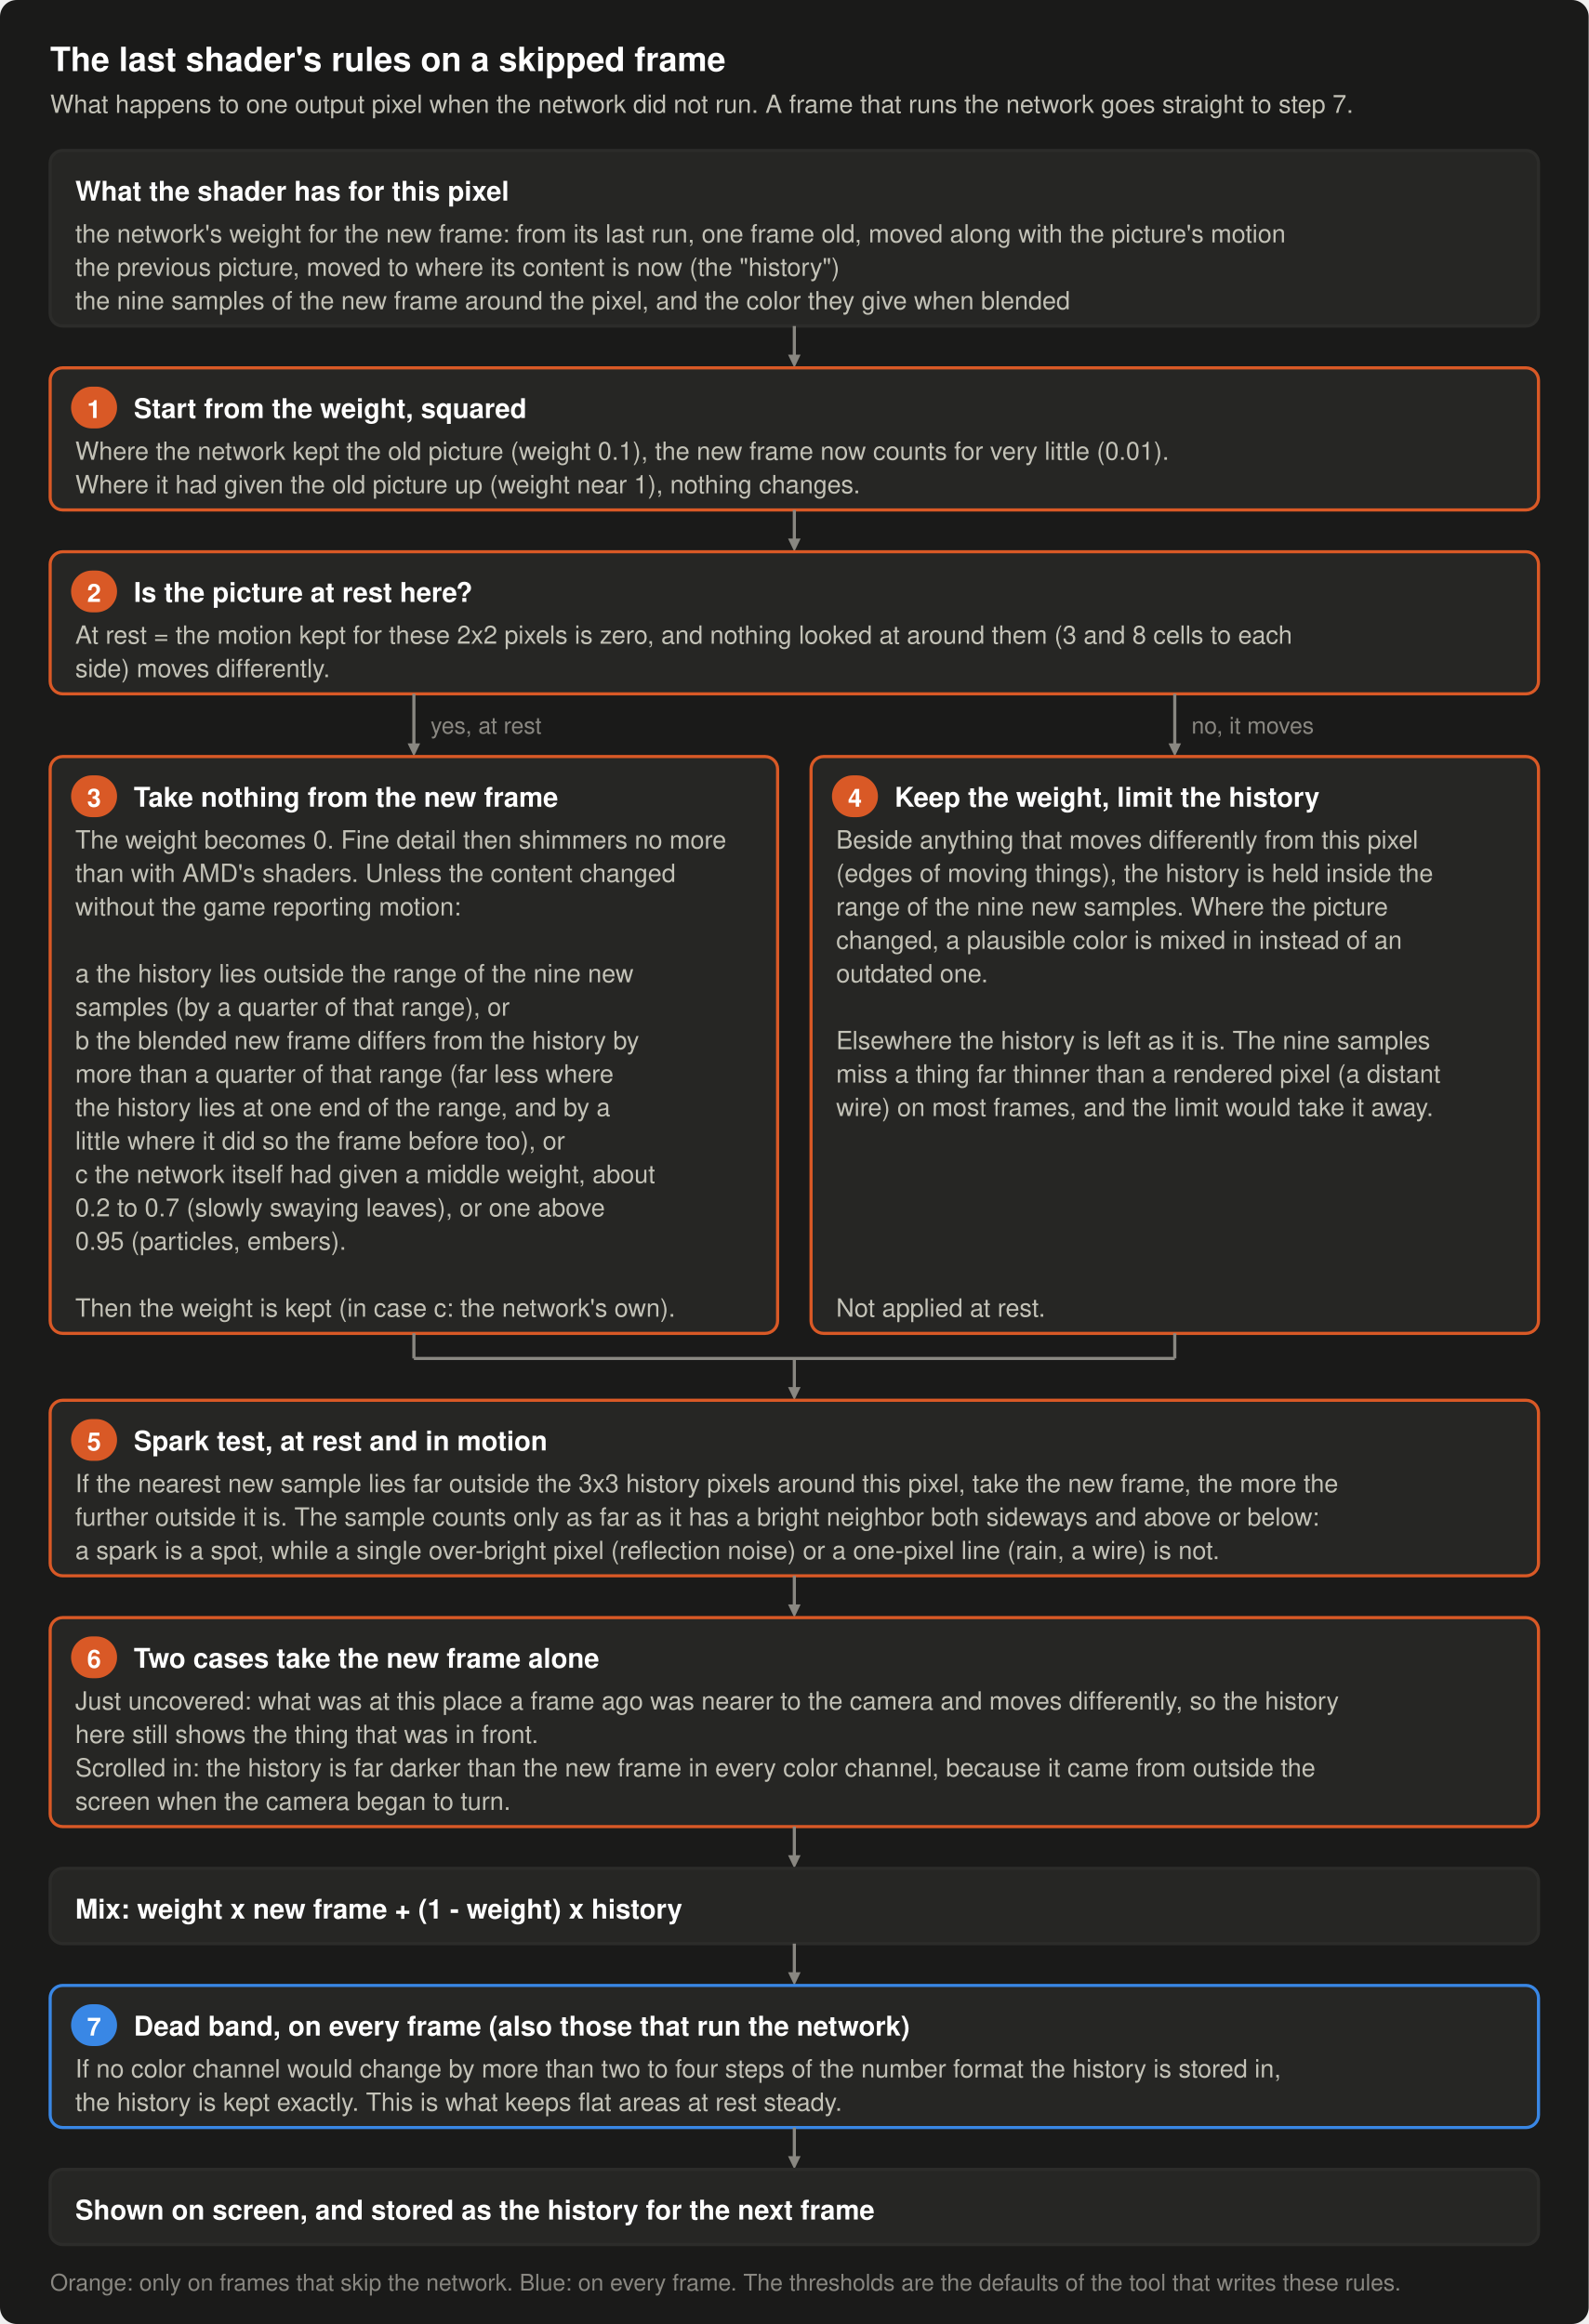
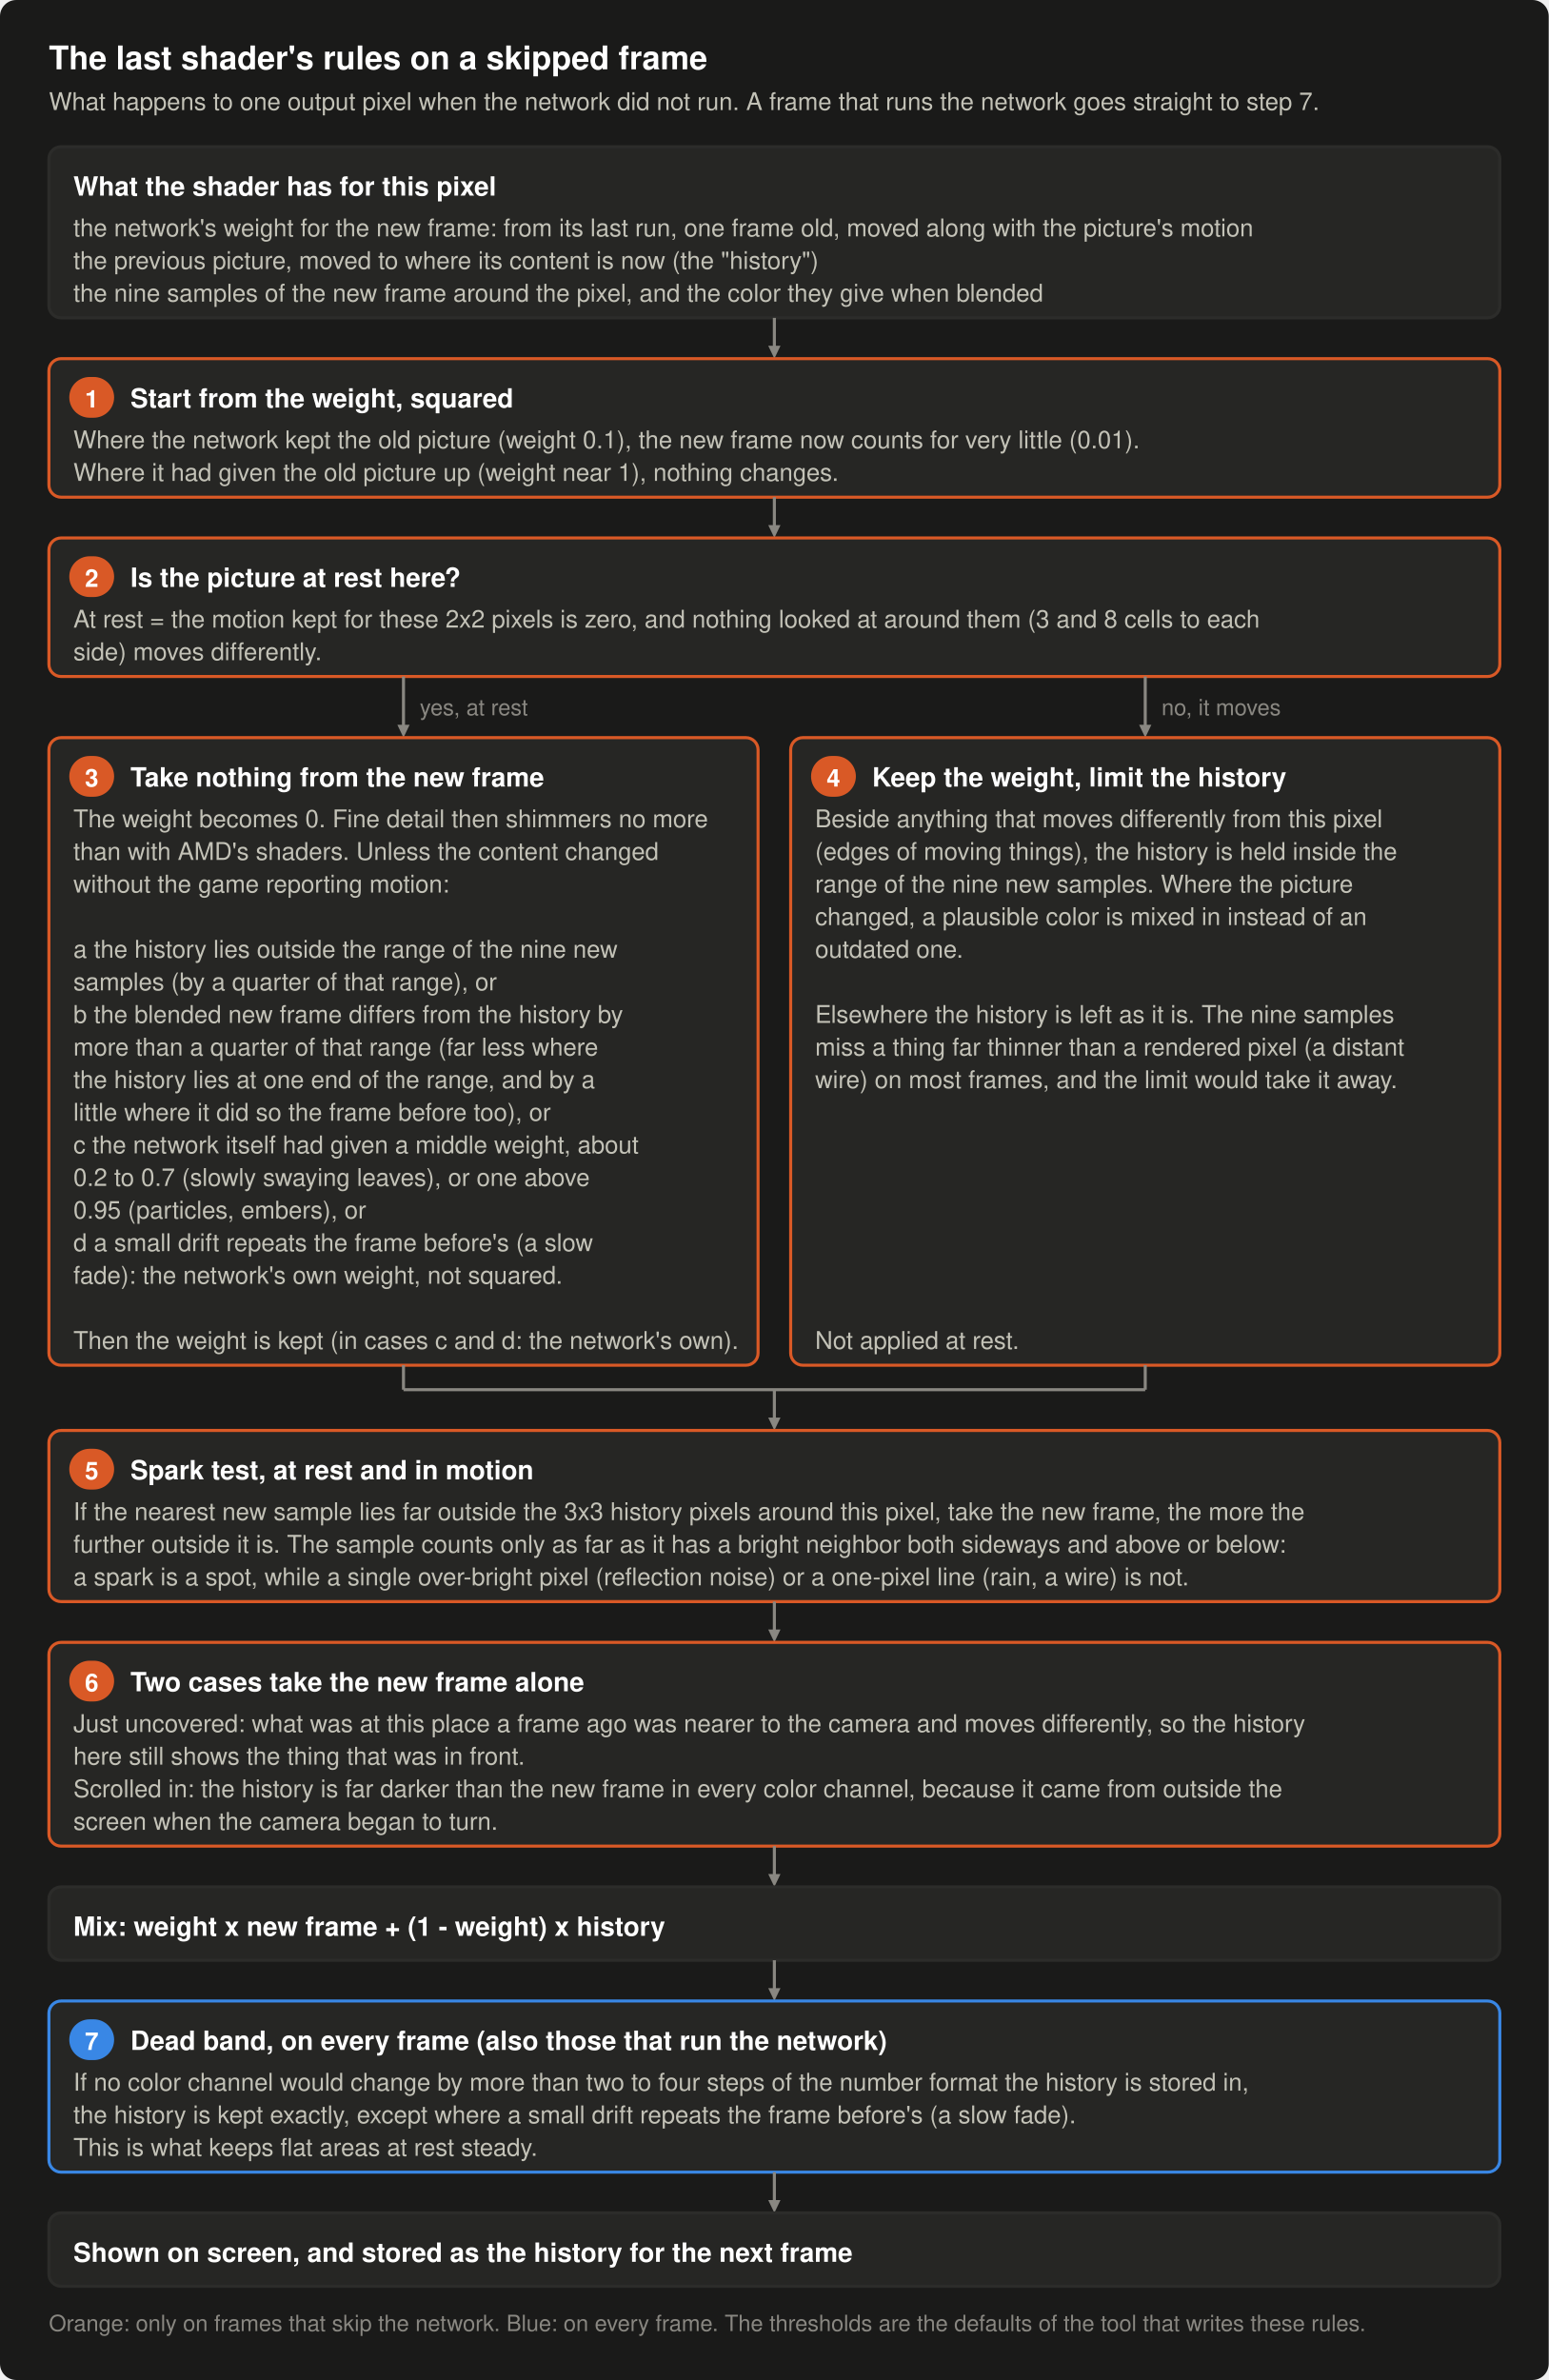
- <svg xmlns="http://www.w3.org/2000/svg" width="760" height="1112" viewBox="0 0 760 1112" role="img" aria-label="Flow chart: what the lossy DLL's last shader does with one output pixel on a frame that skips the neural network. It starts from the network's weight for the new frame, kept from the network's last run and moved along with the picture, and squares it. Then it asks whether the picture is at rest at this pixel. At rest the weight becomes zero, so nothing is taken from the new frame, unless one of three things says the content changed without the game reporting motion: the previous picture lies outside the range of the nine new samples around the pixel, the new frame differs from it by more than a quarter of that range (or by much less, where the previous picture lies at one end of that range, or by a little, where it did so in the same direction on the frame before), or the network itself had given the pixel a middle or a very high weight. In motion the weight is kept and, beside anything that moves differently from the pixel, the previous picture is limited to the range of the nine new samples. Next, at rest and in motion, a spark test: a new sample far outside the previous picture around the pixel is taken, as far as it has a bright neighbor both sideways and above or below. Two cases then take the new frame alone: a pixel that was hidden a frame ago behind something nearer that moves differently, and one whose previous picture scrolled in from outside the screen. The pixel is mixed from the new frame and the previous picture with the resulting weight. Last, on every frame, a change smaller than two to four steps of the stored number format is dropped.">
-   <rect x="0.0" y="0.0" width="760.0" height="1112.0" rx="8" fill="#1a1a19" />
+ <svg xmlns="http://www.w3.org/2000/svg" width="760" height="1168" viewBox="0 0 760 1168" role="img" aria-label="Flow chart: what the lossy DLL's last shader does with one output pixel on a frame that skips the neural network. It starts from the network's weight for the new frame, kept from the network's last run and moved along with the picture, and squares it. Then it asks whether the picture is at rest at this pixel. At rest the weight becomes zero, so nothing is taken from the new frame, unless one of three things says the content changed without the game reporting motion: the previous picture lies outside the range of the nine new samples around the pixel, the new frame differs from it by more than a quarter of that range (or by much less, where the previous picture lies at one end of that range, or by a little, where it did so in the same direction on the frame before), or the green channel drifts by a small amount in the same direction as on the frame before (a slow fade: then the network's own weight, not squared), or the network itself had given the pixel a middle or a very high weight. In motion the weight is kept and, beside anything that moves differently from the pixel, the previous picture is limited to the range of the nine new samples. Next, at rest and in motion, a spark test: a new sample far outside the previous picture around the pixel is taken, as far as it has a bright neighbor both sideways and above or below. Two cases then take the new frame alone: a pixel that was hidden a frame ago behind something nearer that moves differently, and one whose previous picture scrolled in from outside the screen. The pixel is mixed from the new frame and the previous picture with the resulting weight. Last, on every frame, a change smaller than two to four steps of the stored number format is dropped, except where a small drift repeats the frame before's (a slow fade).">
+   <rect x="0.0" y="0.0" width="760.0" height="1168.0" rx="8" fill="#1a1a19" />
  <text x="24.0" y="34.0" font-family="-apple-system, 'Segoe UI', Helvetica, Arial, sans-serif" font-size="16" font-weight="600" text-anchor="start" fill="#ffffff">The last shader's rules on a skipped frame</text>
  <text x="24.0" y="54.0" font-family="-apple-system, 'Segoe UI', Helvetica, Arial, sans-serif" font-size="12" text-anchor="start" fill="#c3c2b7">What happens to one output pixel when the network did not run. A frame that runs the network goes straight to step 7.</text>
  <rect x="24.0" y="72.0" width="712.0" height="84.0" rx="6" fill="#262624" stroke="#2c2c2a" stroke-width="1.5" />
  <text x="36.0" y="96.0" font-family="-apple-system, 'Segoe UI', Helvetica, Arial, sans-serif" font-size="13" font-weight="600" text-anchor="start" fill="#ffffff">What the shader has for this pixel</text>
  <text x="36.0" y="116.0" font-family="-apple-system, 'Segoe UI', Helvetica, Arial, sans-serif" font-size="12" text-anchor="start" fill="#c3c2b7">the network's weight for the new frame: from its last run, one frame old, moved along with the picture's motion</text>
  <text x="36.0" y="132.0" font-family="-apple-system, 'Segoe UI', Helvetica, Arial, sans-serif" font-size="12" text-anchor="start" fill="#c3c2b7">the previous picture, moved to where its content is now (the "history")</text>
  <text x="36.0" y="148.0" font-family="-apple-system, 'Segoe UI', Helvetica, Arial, sans-serif" font-size="12" text-anchor="start" fill="#c3c2b7">the nine samples of the new frame around the pixel, and the color they give when blended</text>
  <line x1="380.0" y1="156.0" x2="380.0" y2="172.0" stroke="#898781" stroke-width="1.5" />
  <polygon points="380.0,176.0 377.0,169.7 383.0,169.7" fill="#898781" />
  <rect x="24.0" y="176.0" width="712.0" height="68.0" rx="6" fill="#262624" stroke="#d95926" stroke-width="1.5" />
  <rect x="34.0" y="185.0" width="22.0" height="20.0" rx="10" fill="#d95926" />
  <text x="45.0" y="200.0" font-family="-apple-system, 'Segoe UI', Helvetica, Arial, sans-serif" font-size="12" font-weight="600" text-anchor="middle" fill="#ffffff">1</text>
  <text x="64.0" y="200.0" font-family="-apple-system, 'Segoe UI', Helvetica, Arial, sans-serif" font-size="13" font-weight="600" text-anchor="start" fill="#ffffff">Start from the weight, squared</text>
  <text x="36.0" y="220.0" font-family="-apple-system, 'Segoe UI', Helvetica, Arial, sans-serif" font-size="12" text-anchor="start" fill="#c3c2b7">Where the network kept the old picture (weight 0.1), the new frame now counts for very little (0.01).</text>
  <text x="36.0" y="236.0" font-family="-apple-system, 'Segoe UI', Helvetica, Arial, sans-serif" font-size="12" text-anchor="start" fill="#c3c2b7">Where it had given the old picture up (weight near 1), nothing changes.</text>
  <line x1="380.0" y1="244.0" x2="380.0" y2="260.0" stroke="#898781" stroke-width="1.5" />
  <polygon points="380.0,264.0 377.0,257.7 383.0,257.7" fill="#898781" />
  <rect x="24.0" y="264.0" width="712.0" height="68.0" rx="6" fill="#262624" stroke="#d95926" stroke-width="1.5" />
  <rect x="34.0" y="273.0" width="22.0" height="20.0" rx="10" fill="#d95926" />
  <text x="45.0" y="288.0" font-family="-apple-system, 'Segoe UI', Helvetica, Arial, sans-serif" font-size="12" font-weight="600" text-anchor="middle" fill="#ffffff">2</text>
  <text x="64.0" y="288.0" font-family="-apple-system, 'Segoe UI', Helvetica, Arial, sans-serif" font-size="13" font-weight="600" text-anchor="start" fill="#ffffff">Is the picture at rest here?</text>
  <text x="36.0" y="308.0" font-family="-apple-system, 'Segoe UI', Helvetica, Arial, sans-serif" font-size="12" text-anchor="start" fill="#c3c2b7">At rest = the motion kept for these 2x2 pixels is zero, and nothing looked at around them (3 and 8 cells to each</text>
  <text x="36.0" y="324.0" font-family="-apple-system, 'Segoe UI', Helvetica, Arial, sans-serif" font-size="12" text-anchor="start" fill="#c3c2b7">side) moves differently.</text>
  <line x1="198.0" y1="332.0" x2="198.0" y2="358.0" stroke="#898781" stroke-width="1.5" />
  <polygon points="198.0,362.0 195.0,355.7 201.0,355.7" fill="#898781" />
  <line x1="562.0" y1="332.0" x2="562.0" y2="358.0" stroke="#898781" stroke-width="1.5" />
  <polygon points="562.0,362.0 559.0,355.7 565.0,355.7" fill="#898781" />
  <text x="206.0" y="351.0" font-family="-apple-system, 'Segoe UI', Helvetica, Arial, sans-serif" font-size="11" text-anchor="start" fill="#898781">yes, at rest</text>
  <text x="570.0" y="351.0" font-family="-apple-system, 'Segoe UI', Helvetica, Arial, sans-serif" font-size="11" text-anchor="start" fill="#898781">no, it moves</text>
-   <rect x="24.0" y="362.0" width="348.0" height="276.0" rx="6" fill="#262624" stroke="#d95926" stroke-width="1.5" />
+   <rect x="24.0" y="362.0" width="348.0" height="308.0" rx="6" fill="#262624" stroke="#d95926" stroke-width="1.5" />
  <rect x="34.0" y="371.0" width="22.0" height="20.0" rx="10" fill="#d95926" />
  <text x="45.0" y="386.0" font-family="-apple-system, 'Segoe UI', Helvetica, Arial, sans-serif" font-size="12" font-weight="600" text-anchor="middle" fill="#ffffff">3</text>
  <text x="64.0" y="386.0" font-family="-apple-system, 'Segoe UI', Helvetica, Arial, sans-serif" font-size="13" font-weight="600" text-anchor="start" fill="#ffffff">Take nothing from the new frame</text>
  <text x="36.0" y="406.0" font-family="-apple-system, 'Segoe UI', Helvetica, Arial, sans-serif" font-size="12" text-anchor="start" fill="#c3c2b7">The weight becomes 0. Fine detail then shimmers no more</text>
  <text x="36.0" y="422.0" font-family="-apple-system, 'Segoe UI', Helvetica, Arial, sans-serif" font-size="12" text-anchor="start" fill="#c3c2b7">than with AMD's shaders. Unless the content changed</text>
  <text x="36.0" y="438.0" font-family="-apple-system, 'Segoe UI', Helvetica, Arial, sans-serif" font-size="12" text-anchor="start" fill="#c3c2b7">without the game reporting motion:</text>
  <text x="36.0" y="454.0" font-family="-apple-system, 'Segoe UI', Helvetica, Arial, sans-serif" font-size="12" text-anchor="start" fill="#c3c2b7" />
  <text x="36.0" y="470.0" font-family="-apple-system, 'Segoe UI', Helvetica, Arial, sans-serif" font-size="12" text-anchor="start" fill="#c3c2b7">  a  the history lies outside the range of the nine new</text>
  <text x="36.0" y="486.0" font-family="-apple-system, 'Segoe UI', Helvetica, Arial, sans-serif" font-size="12" text-anchor="start" fill="#c3c2b7">      samples (by a quarter of that range), or</text>
  <text x="36.0" y="502.0" font-family="-apple-system, 'Segoe UI', Helvetica, Arial, sans-serif" font-size="12" text-anchor="start" fill="#c3c2b7">  b  the blended new frame differs from the history by</text>
  <text x="36.0" y="518.0" font-family="-apple-system, 'Segoe UI', Helvetica, Arial, sans-serif" font-size="12" text-anchor="start" fill="#c3c2b7">      more than a quarter of that range (far less where</text>
  <text x="36.0" y="534.0" font-family="-apple-system, 'Segoe UI', Helvetica, Arial, sans-serif" font-size="12" text-anchor="start" fill="#c3c2b7">      the history lies at one end of the range, and by a</text>
  <text x="36.0" y="550.0" font-family="-apple-system, 'Segoe UI', Helvetica, Arial, sans-serif" font-size="12" text-anchor="start" fill="#c3c2b7">      little where it did so the frame before too), or</text>
  <text x="36.0" y="566.0" font-family="-apple-system, 'Segoe UI', Helvetica, Arial, sans-serif" font-size="12" text-anchor="start" fill="#c3c2b7">  c  the network itself had given a middle weight, about</text>
  <text x="36.0" y="582.0" font-family="-apple-system, 'Segoe UI', Helvetica, Arial, sans-serif" font-size="12" text-anchor="start" fill="#c3c2b7">      0.2 to 0.7 (slowly swaying leaves), or one above</text>
-   <text x="36.0" y="598.0" font-family="-apple-system, 'Segoe UI', Helvetica, Arial, sans-serif" font-size="12" text-anchor="start" fill="#c3c2b7">      0.95 (particles, embers).</text>
-   <text x="36.0" y="614.0" font-family="-apple-system, 'Segoe UI', Helvetica, Arial, sans-serif" font-size="12" text-anchor="start" fill="#c3c2b7" />
-   <text x="36.0" y="630.0" font-family="-apple-system, 'Segoe UI', Helvetica, Arial, sans-serif" font-size="12" text-anchor="start" fill="#c3c2b7">Then the weight is kept (in case c: the network's own).</text>
-   <rect x="388.0" y="362.0" width="348.0" height="276.0" rx="6" fill="#262624" stroke="#d95926" stroke-width="1.5" />
+   <text x="36.0" y="598.0" font-family="-apple-system, 'Segoe UI', Helvetica, Arial, sans-serif" font-size="12" text-anchor="start" fill="#c3c2b7">      0.95 (particles, embers), or</text>
+   <text x="36.0" y="614.0" font-family="-apple-system, 'Segoe UI', Helvetica, Arial, sans-serif" font-size="12" text-anchor="start" fill="#c3c2b7">  d  a small drift repeats the frame before's (a slow</text>
+   <text x="36.0" y="630.0" font-family="-apple-system, 'Segoe UI', Helvetica, Arial, sans-serif" font-size="12" text-anchor="start" fill="#c3c2b7">      fade): the network's own weight, not squared.</text>
+   <text x="36.0" y="646.0" font-family="-apple-system, 'Segoe UI', Helvetica, Arial, sans-serif" font-size="12" text-anchor="start" fill="#c3c2b7" />
+   <text x="36.0" y="662.0" font-family="-apple-system, 'Segoe UI', Helvetica, Arial, sans-serif" font-size="12" text-anchor="start" fill="#c3c2b7">Then the weight is kept (in cases c and d: the network's own).</text>
+   <rect x="388.0" y="362.0" width="348.0" height="308.0" rx="6" fill="#262624" stroke="#d95926" stroke-width="1.5" />
  <rect x="398.0" y="371.0" width="22.0" height="20.0" rx="10" fill="#d95926" />
  <text x="409.0" y="386.0" font-family="-apple-system, 'Segoe UI', Helvetica, Arial, sans-serif" font-size="12" font-weight="600" text-anchor="middle" fill="#ffffff">4</text>
  <text x="428.0" y="386.0" font-family="-apple-system, 'Segoe UI', Helvetica, Arial, sans-serif" font-size="13" font-weight="600" text-anchor="start" fill="#ffffff">Keep the weight, limit the history</text>
  <text x="400.0" y="406.0" font-family="-apple-system, 'Segoe UI', Helvetica, Arial, sans-serif" font-size="12" text-anchor="start" fill="#c3c2b7">Beside anything that moves differently from this pixel</text>
  <text x="400.0" y="422.0" font-family="-apple-system, 'Segoe UI', Helvetica, Arial, sans-serif" font-size="12" text-anchor="start" fill="#c3c2b7">(edges of moving things), the history is held inside the</text>
  <text x="400.0" y="438.0" font-family="-apple-system, 'Segoe UI', Helvetica, Arial, sans-serif" font-size="12" text-anchor="start" fill="#c3c2b7">range of the nine new samples. Where the picture</text>
  <text x="400.0" y="454.0" font-family="-apple-system, 'Segoe UI', Helvetica, Arial, sans-serif" font-size="12" text-anchor="start" fill="#c3c2b7">changed, a plausible color is mixed in instead of an</text>
  <text x="400.0" y="470.0" font-family="-apple-system, 'Segoe UI', Helvetica, Arial, sans-serif" font-size="12" text-anchor="start" fill="#c3c2b7">outdated one.</text>
  <text x="400.0" y="486.0" font-family="-apple-system, 'Segoe UI', Helvetica, Arial, sans-serif" font-size="12" text-anchor="start" fill="#c3c2b7" />
  <text x="400.0" y="502.0" font-family="-apple-system, 'Segoe UI', Helvetica, Arial, sans-serif" font-size="12" text-anchor="start" fill="#c3c2b7">Elsewhere the history is left as it is. The nine samples</text>
  <text x="400.0" y="518.0" font-family="-apple-system, 'Segoe UI', Helvetica, Arial, sans-serif" font-size="12" text-anchor="start" fill="#c3c2b7">miss a thing far thinner than a rendered pixel (a distant</text>
  <text x="400.0" y="534.0" font-family="-apple-system, 'Segoe UI', Helvetica, Arial, sans-serif" font-size="12" text-anchor="start" fill="#c3c2b7">wire) on most frames, and the limit would take it away.</text>
  <text x="400.0" y="550.0" font-family="-apple-system, 'Segoe UI', Helvetica, Arial, sans-serif" font-size="12" text-anchor="start" fill="#c3c2b7" />
  <text x="400.0" y="566.0" font-family="-apple-system, 'Segoe UI', Helvetica, Arial, sans-serif" font-size="12" text-anchor="start" fill="#c3c2b7" />
  <text x="400.0" y="582.0" font-family="-apple-system, 'Segoe UI', Helvetica, Arial, sans-serif" font-size="12" text-anchor="start" fill="#c3c2b7" />
  <text x="400.0" y="598.0" font-family="-apple-system, 'Segoe UI', Helvetica, Arial, sans-serif" font-size="12" text-anchor="start" fill="#c3c2b7" />
  <text x="400.0" y="614.0" font-family="-apple-system, 'Segoe UI', Helvetica, Arial, sans-serif" font-size="12" text-anchor="start" fill="#c3c2b7" />
-   <text x="400.0" y="630.0" font-family="-apple-system, 'Segoe UI', Helvetica, Arial, sans-serif" font-size="12" text-anchor="start" fill="#c3c2b7">Not applied at rest.</text>
-   <line x1="198.0" y1="638.0" x2="198.0" y2="650.0" stroke="#898781" stroke-width="1.5" />
-   <line x1="562.0" y1="638.0" x2="562.0" y2="650.0" stroke="#898781" stroke-width="1.5" />
-   <line x1="198.0" y1="650.0" x2="562.0" y2="650.0" stroke="#898781" stroke-width="1.5" />
-   <line x1="380.0" y1="650.0" x2="380.0" y2="666.0" stroke="#898781" stroke-width="1.5" />
-   <polygon points="380.0,670.0 377.0,663.7 383.0,663.7" fill="#898781" />
-   <rect x="24.0" y="670.0" width="712.0" height="84.0" rx="6" fill="#262624" stroke="#d95926" stroke-width="1.5" />
-   <rect x="34.0" y="679.0" width="22.0" height="20.0" rx="10" fill="#d95926" />
-   <text x="45.0" y="694.0" font-family="-apple-system, 'Segoe UI', Helvetica, Arial, sans-serif" font-size="12" font-weight="600" text-anchor="middle" fill="#ffffff">5</text>
-   <text x="64.0" y="694.0" font-family="-apple-system, 'Segoe UI', Helvetica, Arial, sans-serif" font-size="13" font-weight="600" text-anchor="start" fill="#ffffff">Spark test, at rest and in motion</text>
-   <text x="36.0" y="714.0" font-family="-apple-system, 'Segoe UI', Helvetica, Arial, sans-serif" font-size="12" text-anchor="start" fill="#c3c2b7">If the nearest new sample lies far outside the 3x3 history pixels around this pixel, take the new frame, the more the</text>
-   <text x="36.0" y="730.0" font-family="-apple-system, 'Segoe UI', Helvetica, Arial, sans-serif" font-size="12" text-anchor="start" fill="#c3c2b7">further outside it is. The sample counts only as far as it has a bright neighbor both sideways and above or below:</text>
-   <text x="36.0" y="746.0" font-family="-apple-system, 'Segoe UI', Helvetica, Arial, sans-serif" font-size="12" text-anchor="start" fill="#c3c2b7">a spark is a spot, while a single over-bright pixel (reflection noise) or a one-pixel line (rain, a wire) is not.</text>
-   <line x1="380.0" y1="754.0" x2="380.0" y2="770.0" stroke="#898781" stroke-width="1.5" />
-   <polygon points="380.0,774.0 377.0,767.7 383.0,767.7" fill="#898781" />
-   <rect x="24.0" y="774.0" width="712.0" height="100.0" rx="6" fill="#262624" stroke="#d95926" stroke-width="1.5" />
-   <rect x="34.0" y="783.0" width="22.0" height="20.0" rx="10" fill="#d95926" />
-   <text x="45.0" y="798.0" font-family="-apple-system, 'Segoe UI', Helvetica, Arial, sans-serif" font-size="12" font-weight="600" text-anchor="middle" fill="#ffffff">6</text>
-   <text x="64.0" y="798.0" font-family="-apple-system, 'Segoe UI', Helvetica, Arial, sans-serif" font-size="13" font-weight="600" text-anchor="start" fill="#ffffff">Two cases take the new frame alone</text>
-   <text x="36.0" y="818.0" font-family="-apple-system, 'Segoe UI', Helvetica, Arial, sans-serif" font-size="12" text-anchor="start" fill="#c3c2b7">Just uncovered: what was at this place a frame ago was nearer to the camera and moves differently, so the history</text>
-   <text x="36.0" y="834.0" font-family="-apple-system, 'Segoe UI', Helvetica, Arial, sans-serif" font-size="12" text-anchor="start" fill="#c3c2b7">here still shows the thing that was in front.</text>
-   <text x="36.0" y="850.0" font-family="-apple-system, 'Segoe UI', Helvetica, Arial, sans-serif" font-size="12" text-anchor="start" fill="#c3c2b7">Scrolled in: the history is far darker than the new frame in every color channel, because it came from outside the</text>
-   <text x="36.0" y="866.0" font-family="-apple-system, 'Segoe UI', Helvetica, Arial, sans-serif" font-size="12" text-anchor="start" fill="#c3c2b7">screen when the camera began to turn.</text>
-   <line x1="380.0" y1="874.0" x2="380.0" y2="890.0" stroke="#898781" stroke-width="1.5" />
-   <polygon points="380.0,894.0 377.0,887.7 383.0,887.7" fill="#898781" />
-   <rect x="24.0" y="894.0" width="712.0" height="36.0" rx="6" fill="#262624" stroke="#2c2c2a" stroke-width="1.5" />
-   <text x="36.0" y="918.0" font-family="-apple-system, 'Segoe UI', Helvetica, Arial, sans-serif" font-size="13" font-weight="600" text-anchor="start" fill="#ffffff">Mix:   weight x new frame  +  (1 - weight) x history</text>
-   <line x1="380.0" y1="930.0" x2="380.0" y2="946.0" stroke="#898781" stroke-width="1.5" />
-   <polygon points="380.0,950.0 377.0,943.7 383.0,943.7" fill="#898781" />
-   <rect x="24.0" y="950.0" width="712.0" height="68.0" rx="6" fill="#262624" stroke="#3987e5" stroke-width="1.5" />
-   <rect x="34.0" y="959.0" width="22.0" height="20.0" rx="10" fill="#3987e5" />
-   <text x="45.0" y="974.0" font-family="-apple-system, 'Segoe UI', Helvetica, Arial, sans-serif" font-size="12" font-weight="600" text-anchor="middle" fill="#ffffff">7</text>
-   <text x="64.0" y="974.0" font-family="-apple-system, 'Segoe UI', Helvetica, Arial, sans-serif" font-size="13" font-weight="600" text-anchor="start" fill="#ffffff">Dead band, on every frame (also those that run the network)</text>
-   <text x="36.0" y="994.0" font-family="-apple-system, 'Segoe UI', Helvetica, Arial, sans-serif" font-size="12" text-anchor="start" fill="#c3c2b7">If no color channel would change by more than two to four steps of the number format the history is stored in,</text>
-   <text x="36.0" y="1010.0" font-family="-apple-system, 'Segoe UI', Helvetica, Arial, sans-serif" font-size="12" text-anchor="start" fill="#c3c2b7">the history is kept exactly. This is what keeps flat areas at rest steady.</text>
-   <line x1="380.0" y1="1018.0" x2="380.0" y2="1034.0" stroke="#898781" stroke-width="1.5" />
-   <polygon points="380.0,1038.0 377.0,1031.7 383.0,1031.7" fill="#898781" />
-   <rect x="24.0" y="1038.0" width="712.0" height="36.0" rx="6" fill="#262624" stroke="#2c2c2a" stroke-width="1.5" />
-   <text x="36.0" y="1062.0" font-family="-apple-system, 'Segoe UI', Helvetica, Arial, sans-serif" font-size="13" font-weight="600" text-anchor="start" fill="#ffffff">Shown on screen, and stored as the history for the next frame</text>
-   <text x="24.0" y="1096.0" font-family="-apple-system, 'Segoe UI', Helvetica, Arial, sans-serif" font-size="11" text-anchor="start" fill="#898781">Orange: only on frames that skip the network. Blue: on every frame. The thresholds are the defaults of the tool that writes these rules.</text>
+   <text x="400.0" y="630.0" font-family="-apple-system, 'Segoe UI', Helvetica, Arial, sans-serif" font-size="12" text-anchor="start" fill="#c3c2b7" />
+   <text x="400.0" y="646.0" font-family="-apple-system, 'Segoe UI', Helvetica, Arial, sans-serif" font-size="12" text-anchor="start" fill="#c3c2b7" />
+   <text x="400.0" y="662.0" font-family="-apple-system, 'Segoe UI', Helvetica, Arial, sans-serif" font-size="12" text-anchor="start" fill="#c3c2b7">Not applied at rest.</text>
+   <line x1="198.0" y1="670.0" x2="198.0" y2="682.0" stroke="#898781" stroke-width="1.5" />
+   <line x1="562.0" y1="670.0" x2="562.0" y2="682.0" stroke="#898781" stroke-width="1.5" />
+   <line x1="198.0" y1="682.0" x2="562.0" y2="682.0" stroke="#898781" stroke-width="1.5" />
+   <line x1="380.0" y1="682.0" x2="380.0" y2="698.0" stroke="#898781" stroke-width="1.5" />
+   <polygon points="380.0,702.0 377.0,695.7 383.0,695.7" fill="#898781" />
+   <rect x="24.0" y="702.0" width="712.0" height="84.0" rx="6" fill="#262624" stroke="#d95926" stroke-width="1.5" />
+   <rect x="34.0" y="711.0" width="22.0" height="20.0" rx="10" fill="#d95926" />
+   <text x="45.0" y="726.0" font-family="-apple-system, 'Segoe UI', Helvetica, Arial, sans-serif" font-size="12" font-weight="600" text-anchor="middle" fill="#ffffff">5</text>
+   <text x="64.0" y="726.0" font-family="-apple-system, 'Segoe UI', Helvetica, Arial, sans-serif" font-size="13" font-weight="600" text-anchor="start" fill="#ffffff">Spark test, at rest and in motion</text>
+   <text x="36.0" y="746.0" font-family="-apple-system, 'Segoe UI', Helvetica, Arial, sans-serif" font-size="12" text-anchor="start" fill="#c3c2b7">If the nearest new sample lies far outside the 3x3 history pixels around this pixel, take the new frame, the more the</text>
+   <text x="36.0" y="762.0" font-family="-apple-system, 'Segoe UI', Helvetica, Arial, sans-serif" font-size="12" text-anchor="start" fill="#c3c2b7">further outside it is. The sample counts only as far as it has a bright neighbor both sideways and above or below:</text>
+   <text x="36.0" y="778.0" font-family="-apple-system, 'Segoe UI', Helvetica, Arial, sans-serif" font-size="12" text-anchor="start" fill="#c3c2b7">a spark is a spot, while a single over-bright pixel (reflection noise) or a one-pixel line (rain, a wire) is not.</text>
+   <line x1="380.0" y1="786.0" x2="380.0" y2="802.0" stroke="#898781" stroke-width="1.5" />
+   <polygon points="380.0,806.0 377.0,799.7 383.0,799.7" fill="#898781" />
+   <rect x="24.0" y="806.0" width="712.0" height="100.0" rx="6" fill="#262624" stroke="#d95926" stroke-width="1.5" />
+   <rect x="34.0" y="815.0" width="22.0" height="20.0" rx="10" fill="#d95926" />
+   <text x="45.0" y="830.0" font-family="-apple-system, 'Segoe UI', Helvetica, Arial, sans-serif" font-size="12" font-weight="600" text-anchor="middle" fill="#ffffff">6</text>
+   <text x="64.0" y="830.0" font-family="-apple-system, 'Segoe UI', Helvetica, Arial, sans-serif" font-size="13" font-weight="600" text-anchor="start" fill="#ffffff">Two cases take the new frame alone</text>
+   <text x="36.0" y="850.0" font-family="-apple-system, 'Segoe UI', Helvetica, Arial, sans-serif" font-size="12" text-anchor="start" fill="#c3c2b7">Just uncovered: what was at this place a frame ago was nearer to the camera and moves differently, so the history</text>
+   <text x="36.0" y="866.0" font-family="-apple-system, 'Segoe UI', Helvetica, Arial, sans-serif" font-size="12" text-anchor="start" fill="#c3c2b7">here still shows the thing that was in front.</text>
+   <text x="36.0" y="882.0" font-family="-apple-system, 'Segoe UI', Helvetica, Arial, sans-serif" font-size="12" text-anchor="start" fill="#c3c2b7">Scrolled in: the history is far darker than the new frame in every color channel, because it came from outside the</text>
+   <text x="36.0" y="898.0" font-family="-apple-system, 'Segoe UI', Helvetica, Arial, sans-serif" font-size="12" text-anchor="start" fill="#c3c2b7">screen when the camera began to turn.</text>
+   <line x1="380.0" y1="906.0" x2="380.0" y2="922.0" stroke="#898781" stroke-width="1.5" />
+   <polygon points="380.0,926.0 377.0,919.7 383.0,919.7" fill="#898781" />
+   <rect x="24.0" y="926.0" width="712.0" height="36.0" rx="6" fill="#262624" stroke="#2c2c2a" stroke-width="1.5" />
+   <text x="36.0" y="950.0" font-family="-apple-system, 'Segoe UI', Helvetica, Arial, sans-serif" font-size="13" font-weight="600" text-anchor="start" fill="#ffffff">Mix:   weight x new frame  +  (1 - weight) x history</text>
+   <line x1="380.0" y1="962.0" x2="380.0" y2="978.0" stroke="#898781" stroke-width="1.5" />
+   <polygon points="380.0,982.0 377.0,975.7 383.0,975.7" fill="#898781" />
+   <rect x="24.0" y="982.0" width="712.0" height="84.0" rx="6" fill="#262624" stroke="#3987e5" stroke-width="1.5" />
+   <rect x="34.0" y="991.0" width="22.0" height="20.0" rx="10" fill="#3987e5" />
+   <text x="45.0" y="1006.0" font-family="-apple-system, 'Segoe UI', Helvetica, Arial, sans-serif" font-size="12" font-weight="600" text-anchor="middle" fill="#ffffff">7</text>
+   <text x="64.0" y="1006.0" font-family="-apple-system, 'Segoe UI', Helvetica, Arial, sans-serif" font-size="13" font-weight="600" text-anchor="start" fill="#ffffff">Dead band, on every frame (also those that run the network)</text>
+   <text x="36.0" y="1026.0" font-family="-apple-system, 'Segoe UI', Helvetica, Arial, sans-serif" font-size="12" text-anchor="start" fill="#c3c2b7">If no color channel would change by more than two to four steps of the number format the history is stored in,</text>
+   <text x="36.0" y="1042.0" font-family="-apple-system, 'Segoe UI', Helvetica, Arial, sans-serif" font-size="12" text-anchor="start" fill="#c3c2b7">the history is kept exactly, except where a small drift repeats the frame before's (a slow fade).</text>
+   <text x="36.0" y="1058.0" font-family="-apple-system, 'Segoe UI', Helvetica, Arial, sans-serif" font-size="12" text-anchor="start" fill="#c3c2b7">This is what keeps flat areas at rest steady.</text>
+   <line x1="380.0" y1="1066.0" x2="380.0" y2="1082.0" stroke="#898781" stroke-width="1.5" />
+   <polygon points="380.0,1086.0 377.0,1079.7 383.0,1079.7" fill="#898781" />
+   <rect x="24.0" y="1086.0" width="712.0" height="36.0" rx="6" fill="#262624" stroke="#2c2c2a" stroke-width="1.5" />
+   <text x="36.0" y="1110.0" font-family="-apple-system, 'Segoe UI', Helvetica, Arial, sans-serif" font-size="13" font-weight="600" text-anchor="start" fill="#ffffff">Shown on screen, and stored as the history for the next frame</text>
+   <text x="24.0" y="1144.0" font-family="-apple-system, 'Segoe UI', Helvetica, Arial, sans-serif" font-size="11" text-anchor="start" fill="#898781">Orange: only on frames that skip the network. Blue: on every frame. The thresholds are the defaults of the tool that writes these rules.</text>
</svg>
